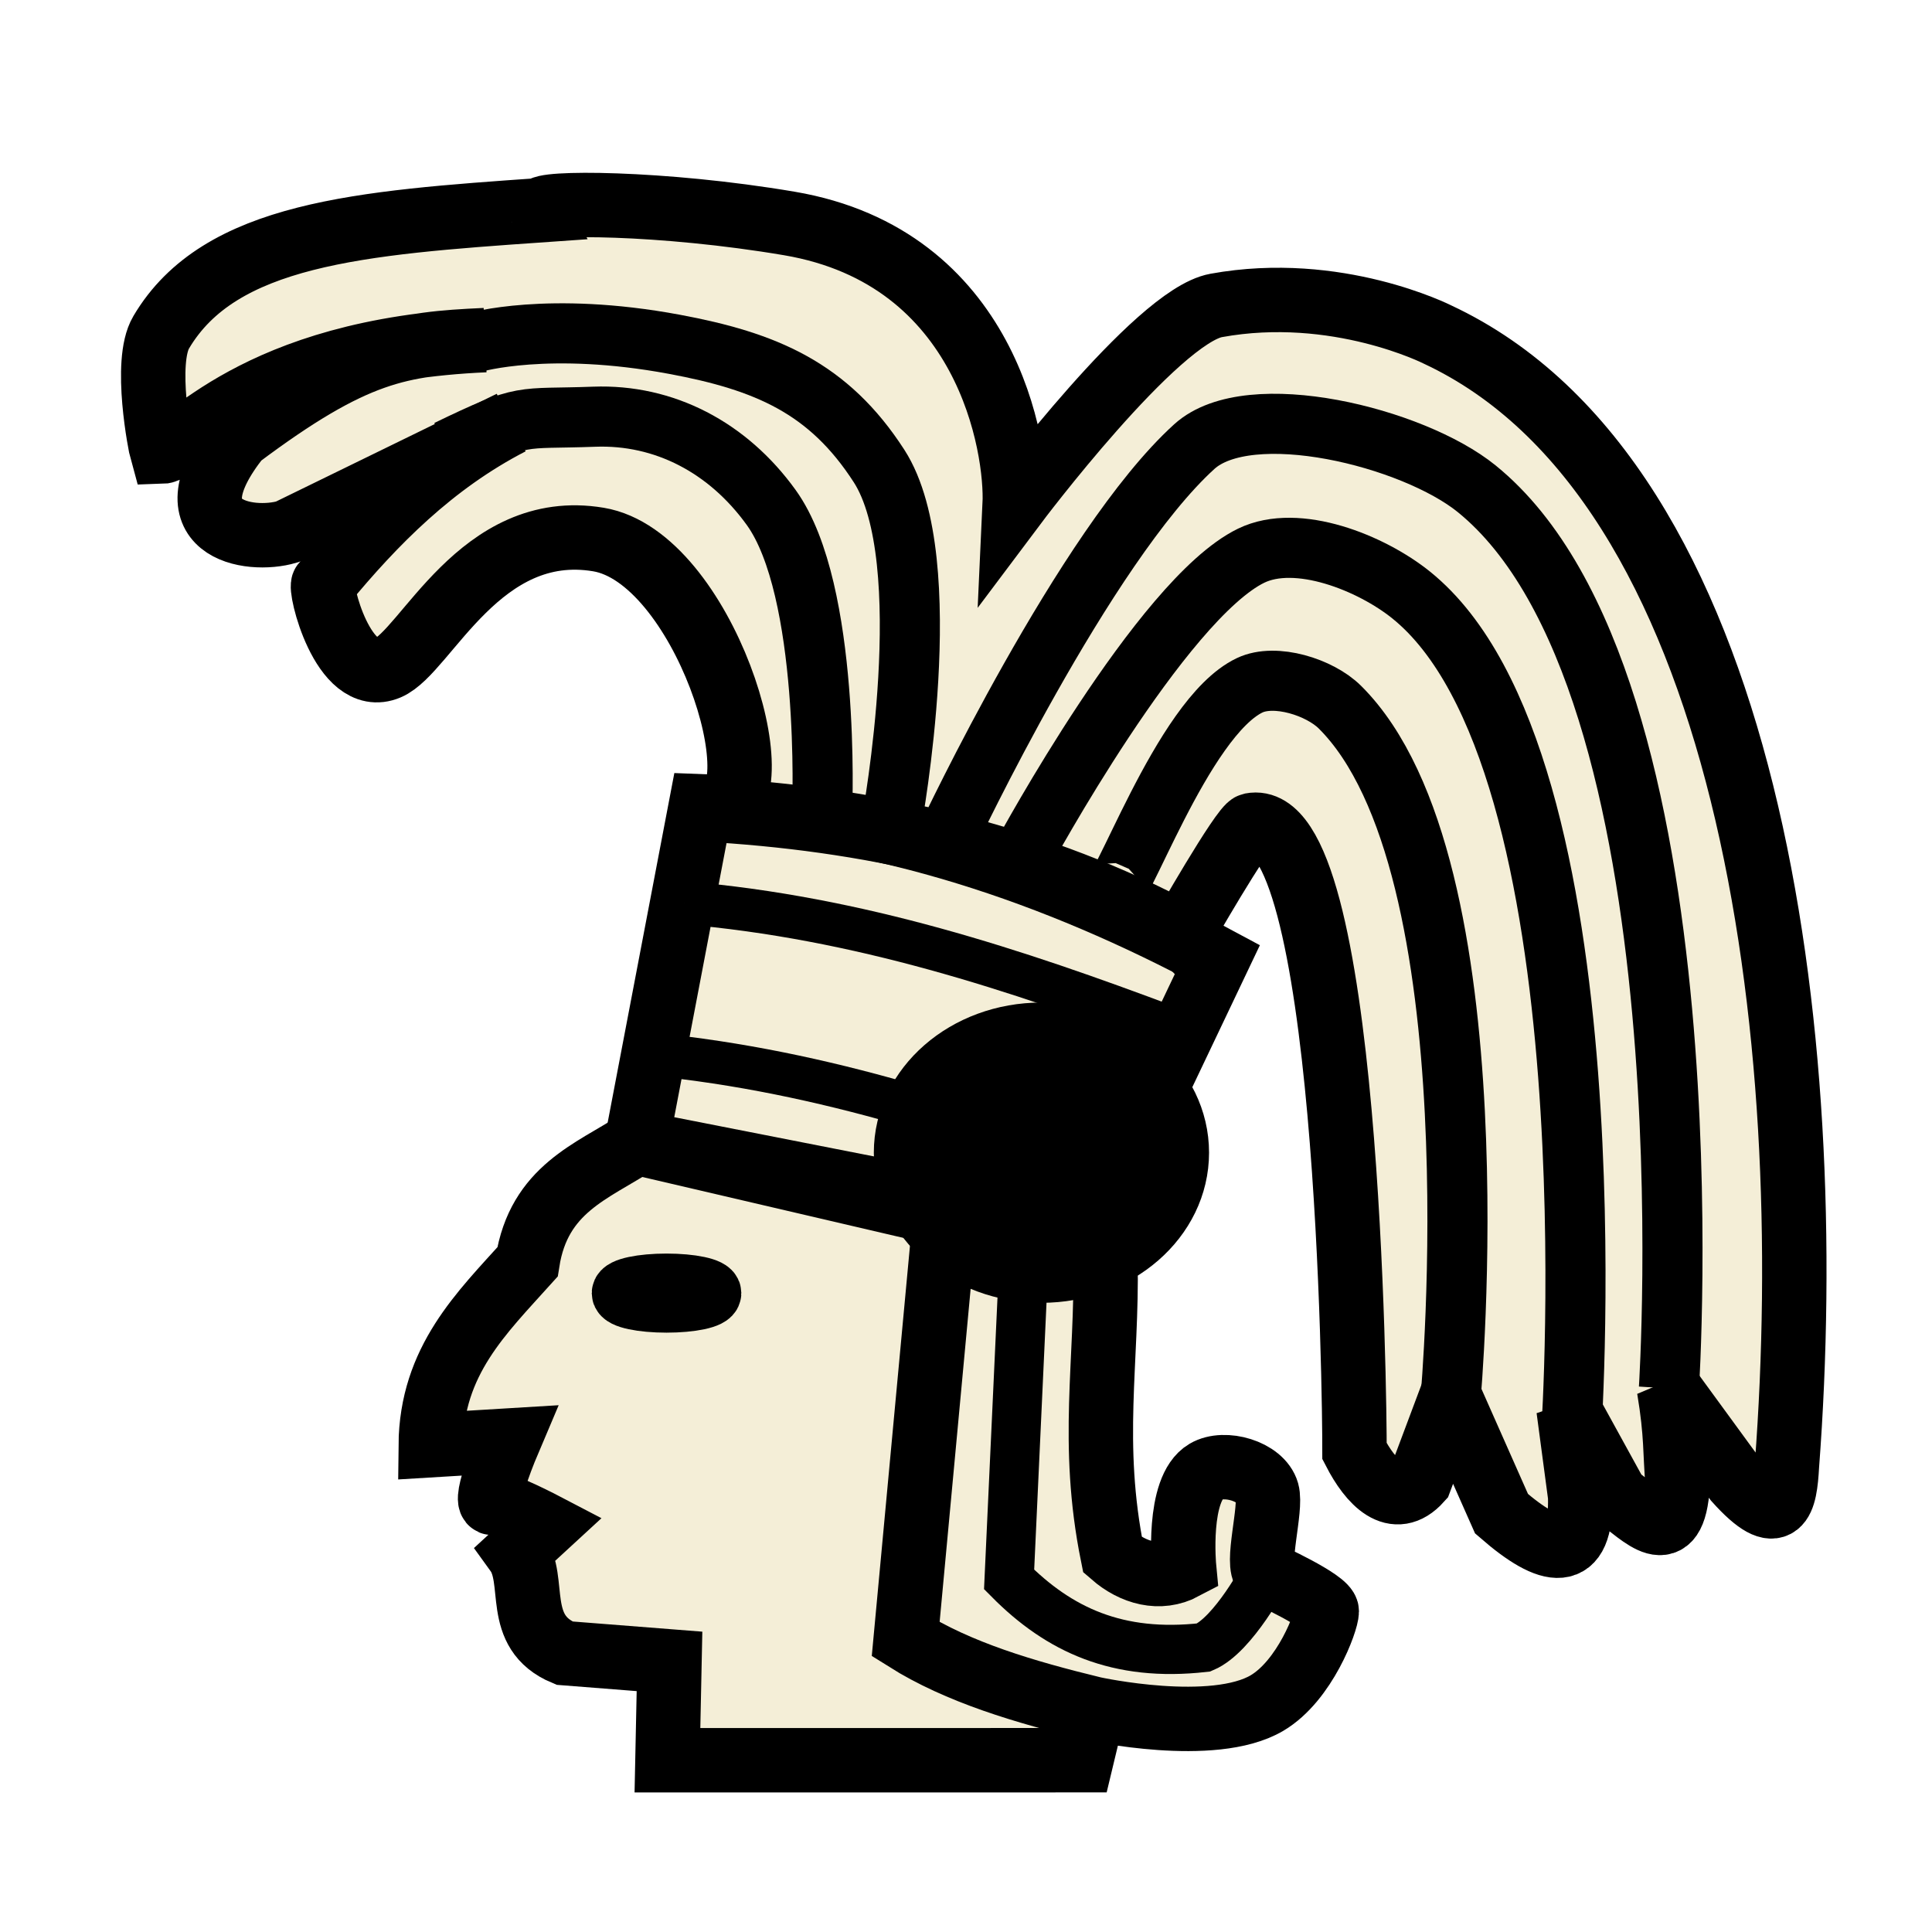
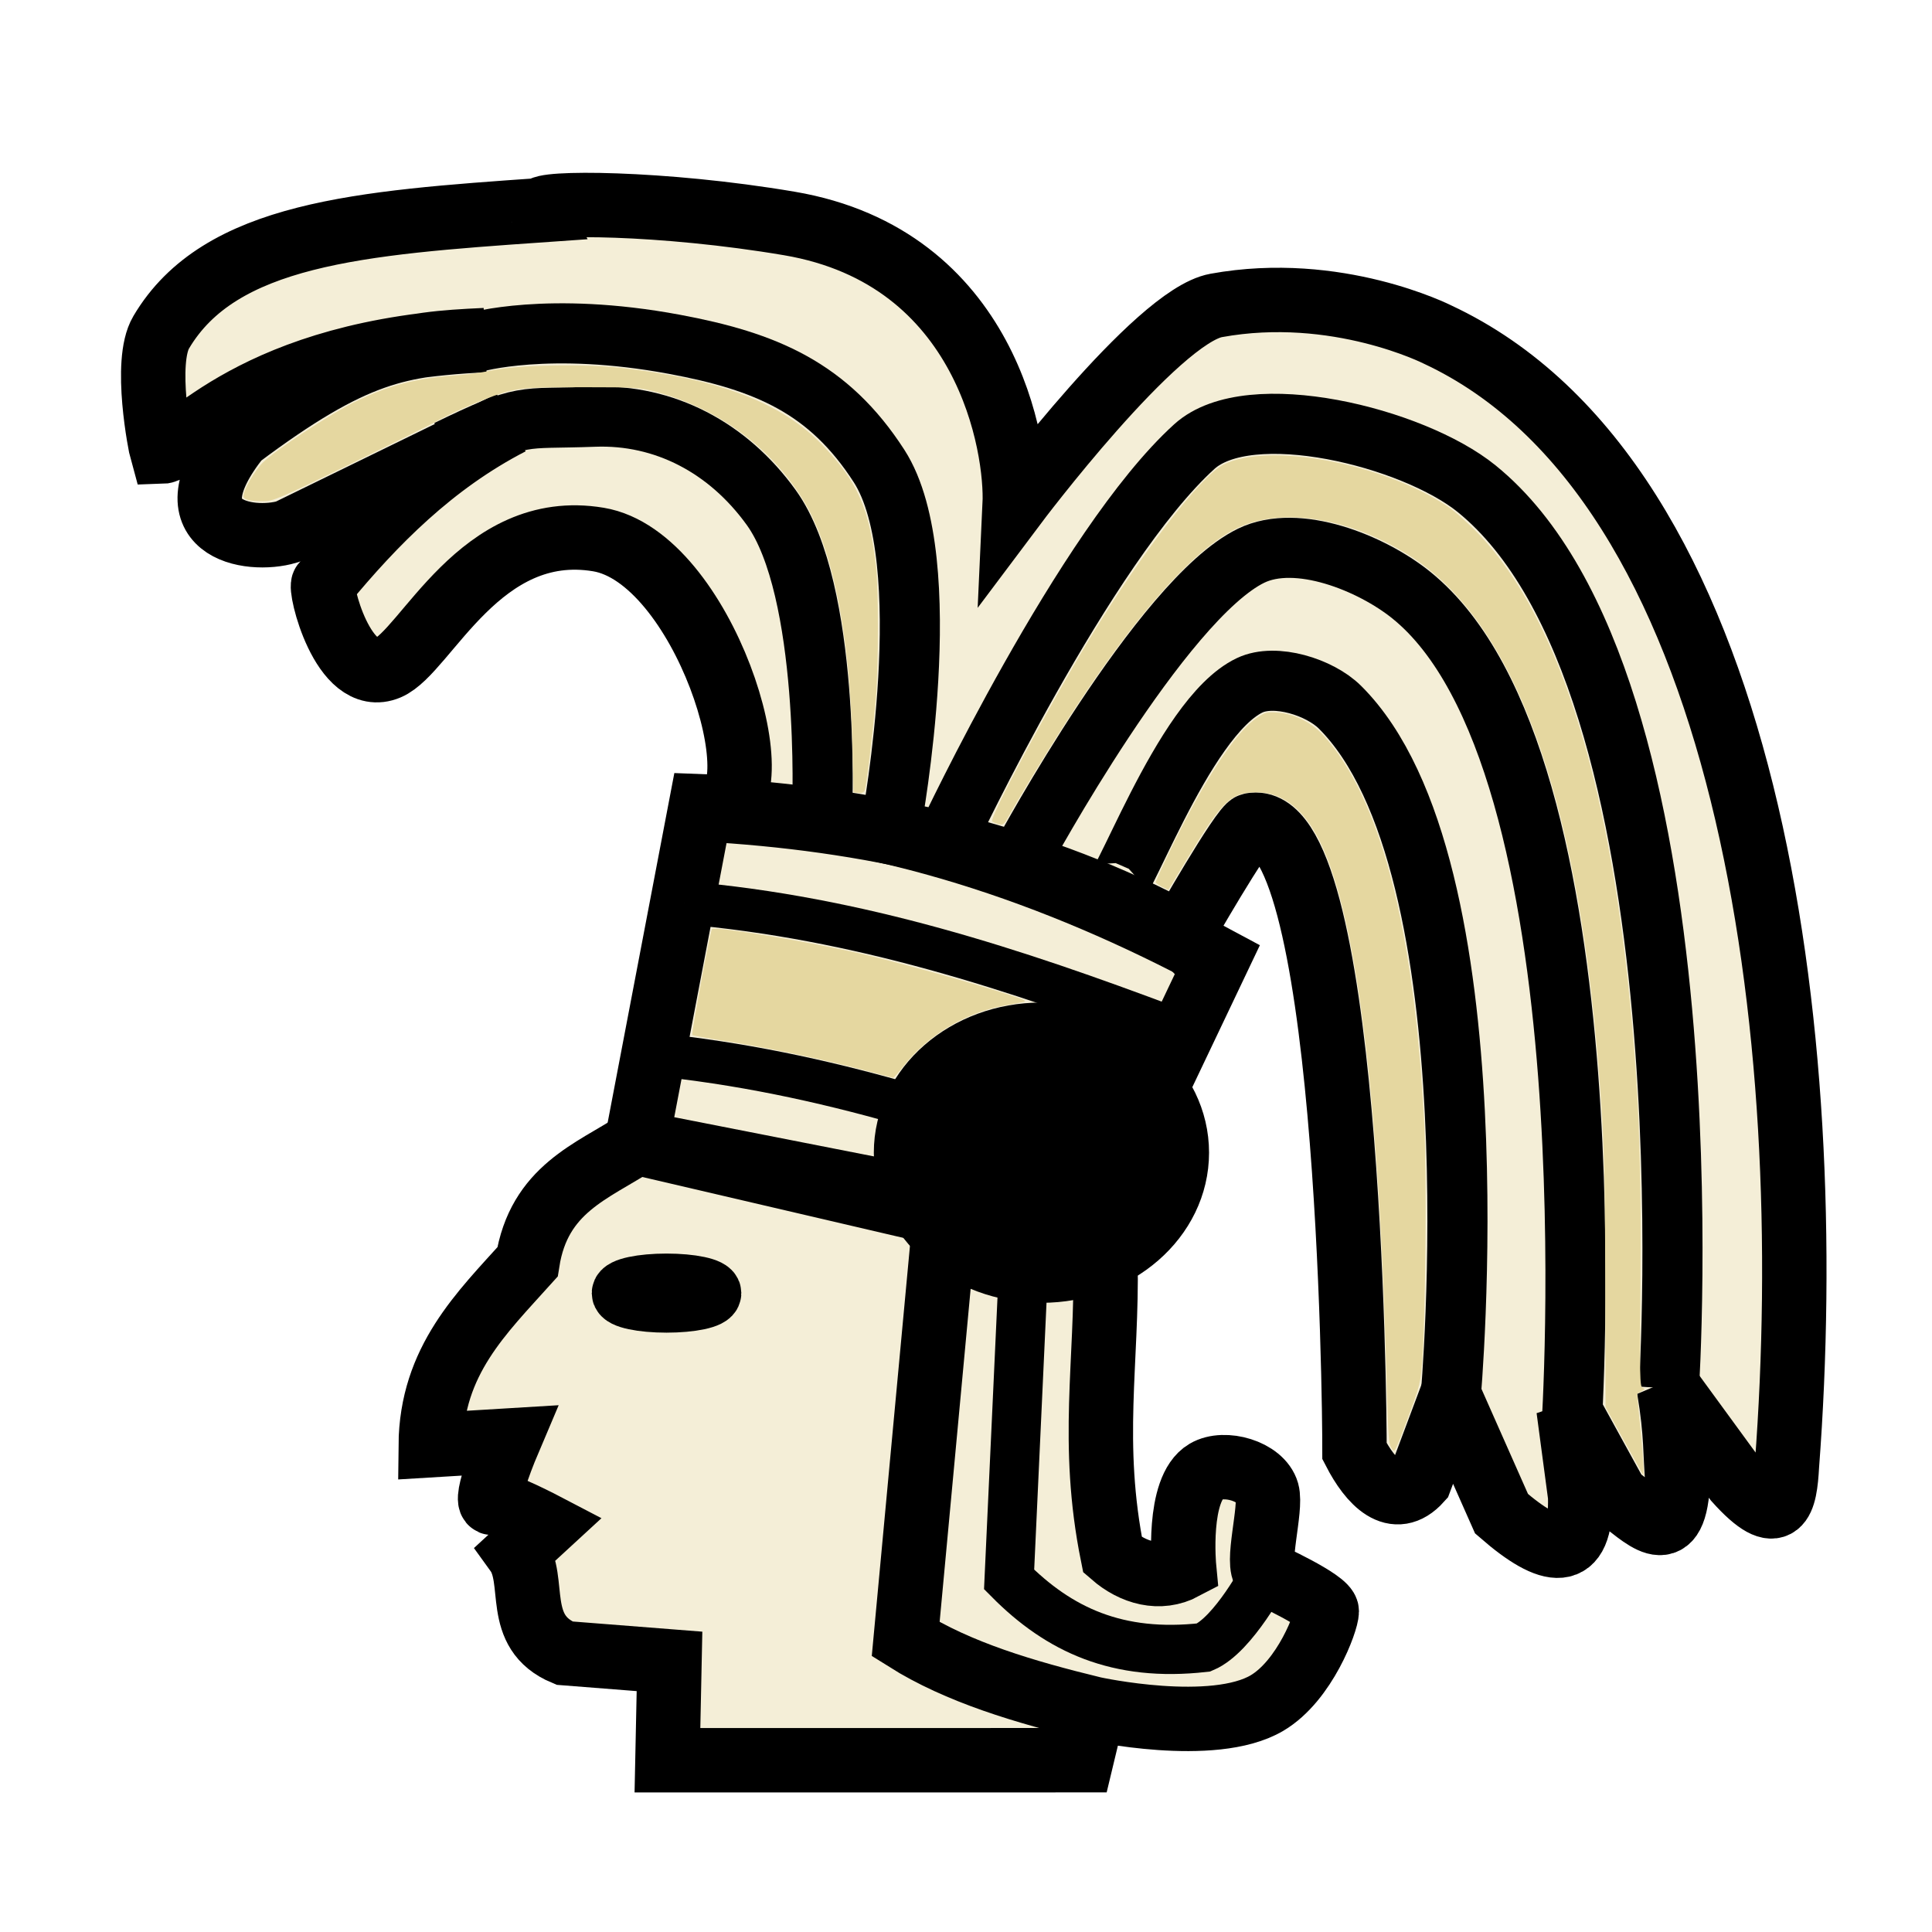
<svg xmlns="http://www.w3.org/2000/svg" width="45" height="45" version="1.1" id="svg4343">
  <defs id="defs4347" />
  <g id="layer1" />
  <g id="layer2">
    <g id="g6636">
      <path style="fill:#f4eed7;fill-opacity:1;stroke:#000000;stroke-width:1.5;stroke-linecap:butt;stroke-linejoin:miter;stroke-miterlimit:4;stroke-dasharray:none;stroke-opacity:1" d="m 14.828,26.613 c -1.037,0.675 -2.275,1.08 -2.542,2.781 -1.066,1.186 -2.236,2.295 -2.254,4.268 l 1.816,-0.11 c 0,0 -0.618,1.453 -0.378,1.453 0.24,0 1.247,0.527 1.247,0.527 l -0.68,0.626 c 0.475,0.657 -0.086,1.848 1.111,2.347 l 2.446,0.192 -0.048,2.302 9.639,-4.72e-4 0.288,-1.199 -4.016,-1.837 0.698,-9.64 z" id="path6564" />
      <path style="fill:#f4eed7;fill-opacity:1;stroke:#000000;stroke-width:1.5;stroke-linecap:butt;stroke-linejoin:miter;stroke-miterlimit:4;stroke-dasharray:none;stroke-opacity:1" d="m 25.343,28.679 3.018,-6.341 C 24.616,20.323 20.482,18.923 16.323,18.778 l -1.495,7.836 z" id="path6566" />
      <path style="fill:#f4eed7;fill-opacity:1;stroke:#000000;stroke-width:1.5;stroke-linecap:butt;stroke-linejoin:miter;stroke-miterlimit:4;stroke-dasharray:none;stroke-opacity:1" d="m 25.749,29.357 c 0.044,2.379 -0.362,4.244 0.165,6.863 0.478,0.415 1.098,0.594 1.666,0.292 0,0 -0.176,-1.836 0.509,-2.238 0.431,-0.254 1.287,-0.006 1.424,0.475 0.112,0.395 -0.277,1.705 -0.034,1.899 0,0 1.424,0.644 1.424,0.882 0,0.237 -0.507,1.612 -1.39,2.136 -1.258,0.746 -4.04,0.135 -4.04,0.135 -1.609,-0.391 -3.151,-0.848 -4.378,-1.62 l 0.867,-9.312 z" id="path6568" />
      <path style="fill:#f4eed7;fill-opacity:1;stroke:#000000;stroke-width:1.5;stroke-linecap:butt;stroke-linejoin:miter;stroke-miterlimit:4;stroke-dasharray:none;stroke-opacity:1" d="m 27.518,21.756 c 0,0 1.423,-2.499 1.623,-2.537 2.276,-0.44 2.41,13.398 2.408,14.581 0.371,0.72 0.937,1.333 1.526,0.678 l 0.712,-1.899 1.187,2.679 c 1.129,0.98 1.875,1.137 1.831,-0.407 l -0.271,-2.035 1.119,2.035 c 0.609,0.426 1.331,1.282 1.424,-0.271 -0.068,-0.746 -0.021,-1.149 -0.203,-2.238 l 1.56,2.136 c 1.023,1.141 1.142,0.475 1.187,-0.339 0.763,-10.058 -0.846,-22.94 -8.138,-26.347 0,0 -2.343,-1.189 -5.154,-0.678 C 26.927,7.367 23.634,11.758 23.634,11.758 23.696,10.424 23.006,5.99 18.385,5.205 15.415,4.701 12.534,4.701 12.611,4.895 8.391,5.189 5.115,5.434 3.754,7.741 3.343,8.437 3.738,10.407 3.77,10.52 4.288,10.506 5.867,8.159 11.298,7.922 9.325,8.012 8.268,8.153 5.556,10.187 3.86,12.332 5.807,12.652 6.692,12.388 L 11.899,9.846 c -1.825,0.94 -3.185,2.329 -4.363,3.754 -0.112,0.043 0.449,2.4 1.502,1.954 0.885,-0.375 2.142,-3.451 4.903,-2.987 2.432,0.409 4.189,5.999 2.788,6.306 3.811,0.244 7.488,1.105 10.788,2.882 z" id="path6572" />
      <path style="fill:none;stroke:#000000;stroke-width:1.146;stroke-linecap:butt;stroke-linejoin:miter;stroke-miterlimit:4;stroke-dasharray:none;stroke-opacity:1" d="m 29.479,36.648 c 0,0 -0.746,1.43 -1.441,1.725 -2.009,0.227 -3.373,-0.414 -4.534,-1.584 l 0.329,-7.123" id="path6574" />
      <path style="fill:none;stroke:#000000;stroke-width:1.4;stroke-linecap:butt;stroke-linejoin:miter;stroke-miterlimit:4;stroke-dasharray:none;stroke-opacity:1" d="m 33.786,32.578 c 0,0 1.125,-12.428 -2.577,-16.107 -0.469,-0.466 -1.505,-0.793 -2.102,-0.509 -1.589,0.757 -3.055,5.149 -3.255,4.815" id="path6576" />
      <path style="fill:none;stroke:#000000;stroke-width:1.4;stroke-linecap:butt;stroke-linejoin:miter;stroke-miterlimit:4;stroke-dasharray:none;stroke-opacity:1" d="m 36.6,33.324 c 0,0 1.042,-15.617 -3.73,-19.464 -0.933,-0.752 -2.653,-1.441 -3.73,-0.916 -2.094,1.021 -5.29,6.917 -5.29,6.917" id="path6578" />
      <path style="fill:none;stroke:#000000;stroke-width:1.4;stroke-linecap:butt;stroke-linejoin:miter;stroke-miterlimit:4;stroke-dasharray:none;stroke-opacity:1" d="m 38.872,32.341 c 0,0 1.072,-16.456 -4.476,-20.956 -1.488,-1.207 -5.297,-2.145 -6.578,-0.983 -2.551,2.313 -5.731,9.054 -5.731,9.054" id="path6580" />
      <path style="fill:none;stroke:#000000;stroke-width:1.4;stroke-linecap:butt;stroke-linejoin:miter;stroke-miterlimit:4;stroke-dasharray:none;stroke-opacity:1" d="m 11.058,7.976 c 0,0 1.718,-0.503 4.648,0.043 2.132,0.397 3.595,1.014 4.77,2.837 1.416,2.198 0.296,8.267 0.296,8.267" id="path6586" />
      <path style="fill:none;stroke:#000000;stroke-width:1.4;stroke-linecap:butt;stroke-linejoin:miter;stroke-miterlimit:4;stroke-dasharray:none;stroke-opacity:1" d="M 10.421,10.482 C 12.262,9.592 12.08,9.772 13.839,9.706 c 1.629,-0.061 3.115,0.713 4.125,2.116 1.387,1.926 1.187,7.019 1.187,7.019" id="path6588" />
      <ellipse style="fill:#80bc57;fill-opacity:1;stroke:#000000;stroke-width:1.4;stroke-linecap:square;stroke-linejoin:miter;stroke-miterlimit:4;stroke-dasharray:none;paint-order:normal" id="path6590" cx="15.525" cy="30.119" rx="1.042" ry="0.221" />
      <path style="fill:none;stroke:#000000;stroke-width:1px;stroke-linecap:butt;stroke-linejoin:miter;stroke-opacity:1" d="m 14.801,24.519 c 4.076,0.346 7.718,1.559 11.295,2.902" id="path6608" />
      <ellipse style="fill:#000000;fill-opacity:1;stroke:#000000;stroke-width:1.5;stroke-linecap:square;stroke-linejoin:miter;stroke-miterlimit:4;stroke-dasharray:none;paint-order:normal" id="path6570" cx="-24.257" cy="26.848" rx="3.154" ry="2.747" transform="scale(-1,1)" />
      <path style="fill:#f4eed7;stroke:#000000;stroke-width:1px;stroke-linecap:butt;stroke-linejoin:miter;stroke-opacity:1" d="m 15.938,21.027 c 4.076,0.346 7.718,1.559 11.295,2.902" id="path6606" />
+       <path style="fill:#e5d7a0;fill-opacity:1;stroke-width:0.045;stroke-linejoin:round;stroke-dasharray:0.134, 0.067" d="M 19.996,18.469 19.88,18.455 19.853,17.308 C 19.793,14.772 19.396,12.784 18.727,11.677 17.984,10.448 16.754,9.53 15.326,9.14 14.898,9.023 14.86,9.02 13.571,9.019 12.429,9.019 12.204,9.03 11.875,9.105 11.517,9.186 10.556,9.585 10.158,9.818 10.059,9.876 9.168,10.317 8.178,10.799 6.48,11.625 6.365,11.674 6.125,11.673 5.806,11.673 5.67,11.637 5.67,11.554 c 0,-0.139 0.256,-0.583 0.449,-0.777 C 6.392,10.5 7.7,9.638 8.268,9.36 9.053,8.976 9.702,8.806 10.615,8.745 c 0.239,-0.016 0.615,-0.068 0.836,-0.116 0.595,-0.129 2.145,-0.16 3.013,-0.06 2.324,0.268 3.758,0.82 4.702,1.808 0.815,0.853 1.081,1.462 1.238,2.832 0.06,0.524 0.058,2.28 -0.004,3.035 -0.06,0.74 -0.219,2.068 -0.259,2.165 -0.019,0.047 -0.071,0.068 -0.146,0.06 z" id="path1" />
+       <path style="fill:#e5d7a0;fill-opacity:1;stroke-width:0.045;stroke-linejoin:round;stroke-dasharray:0.134, 0.067" d="m 37.831,33.564 -0.434,-0.789 -0.008,-2.95 c -0.007,-2.757 -0.026,-3.352 -0.158,-5.003 -0.508,-6.351 -1.977,-10.334 -4.373,-11.863 -1.309,-0.835 -2.768,-1.122 -3.823,-0.75 -1,0.351 -2.344,1.789 -3.966,4.243 -0.48,0.726 -1.275,2.018 -1.587,2.581 -0.093,0.167 -0.121,0.189 -0.22,0.164 -0.062,-0.015 -0.131,-0.045 -0.152,-0.066 -0.072,-0.07 1.333,-2.704 2.26,-4.236 1.212,-2.003 2.59,-3.8 3.123,-4.072 1.041,-0.531 3.695,-0.038 5.22,0.969 0.162,0.107 0.488,0.396 0.723,0.641 1.93,2.011 3.159,6.071 3.622,11.966 0.131,1.671 0.17,3.085 0.15,5.501 -0.018,2.15 -0.013,2.401 0.05,2.425 0.06,0.023 0.057,0.034 -0.019,0.075 -0.049,0.027 -0.095,0.053 -0.103,0.059 -0.007,0.006 0.017,0.289 0.054,0.63 0.062,0.566 0.11,1.266 0.087,1.266 -0.005,0 -0.205,-0.355 -0.444,-0.789 z" id="path2" />
+       <path style="fill:#e5d7a0;fill-opacity:1;stroke-width:0.045;stroke-linejoin:round;stroke-dasharray:0.134, 0.067" d="m 32.402,33.72 c -0.054,-0.083 -0.074,-0.344 -0.098,-1.309 -0.173,-6.954 -0.727,-11.328 -1.643,-12.969 -0.367,-0.657 -0.834,-0.988 -1.398,-0.988 -0.59,0 -0.793,0.194 -1.606,1.538 l -0.444,0.735 -0.147,-0.07 c -0.081,-0.039 -0.147,-0.088 -0.147,-0.109 0,-0.021 0.137,-0.324 0.305,-0.673 0.812,-1.69 1.546,-2.818 2.055,-3.158 0.191,-0.128 0.231,-0.138 0.489,-0.118 0.385,0.029 0.788,0.232 1.062,0.535 1.324,1.462 2.112,4.506 2.343,9.05 0.058,1.14 0.031,4.447 -0.044,5.471 -0.041,0.555 -0.056,0.616 -0.316,1.314 -0.34,0.911 -0.325,0.883 -0.41,0.752 z" id="path3" />
+       <path style="fill:#e5d7a0;fill-opacity:1;stroke-width:0.045;stroke-linejoin:round;stroke-dasharray:0.134, 0.067" d="m 20.045,24.905 c -0.921,-0.243 -2.211,-0.512 -3.165,-0.66 -0.402,-0.063 -0.743,-0.125 -0.756,-0.138 -0.026,-0.026 0.421,-2.431 0.458,-2.468 0.065,-0.065 2.085,0.265 3.352,0.548 0.845,0.188 2.669,0.692 3.615,0.998 0.31,0.1 0.376,0.135 0.29,0.152 -0.061,0.012 -0.273,0.052 -0.47,0.089 -0.895,0.167 -1.764,0.693 -2.324,1.405 -0.12,0.153 -0.229,0.276 -0.241,0.273 -0.012,-0.003 -0.354,-0.093 -0.759,-0.2 z" id="path4" />
    </g>
  </g>
</svg>
